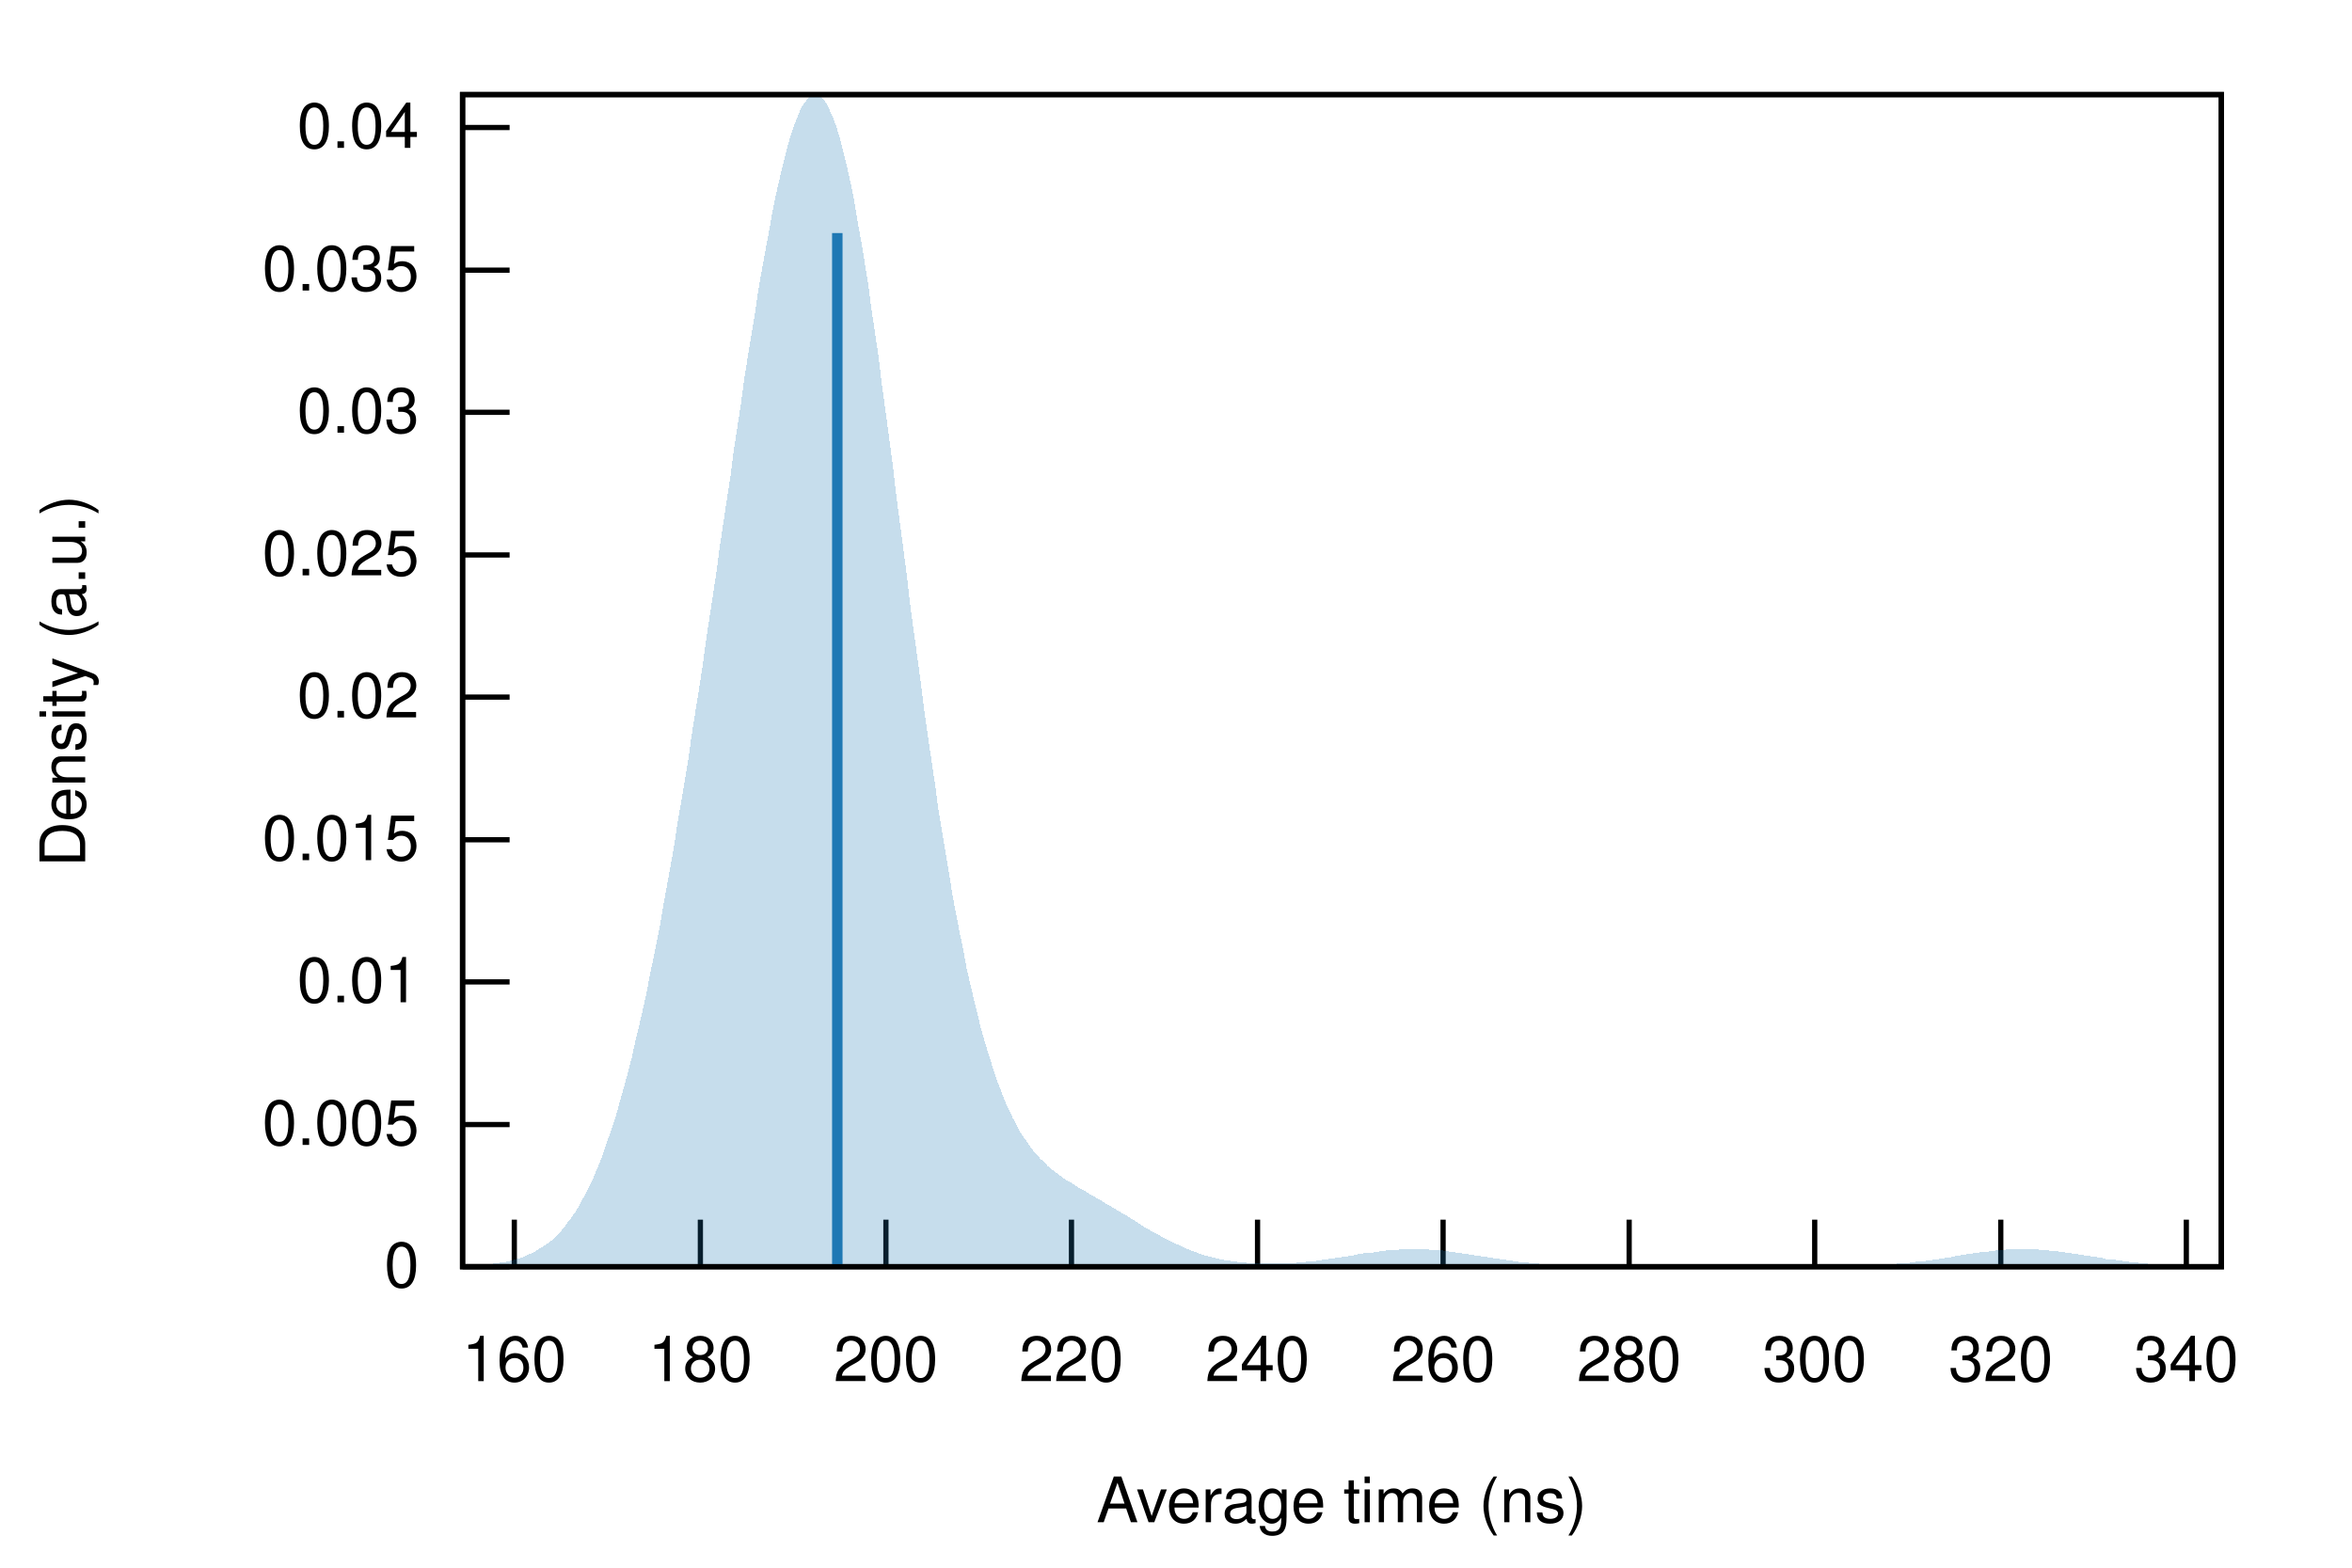
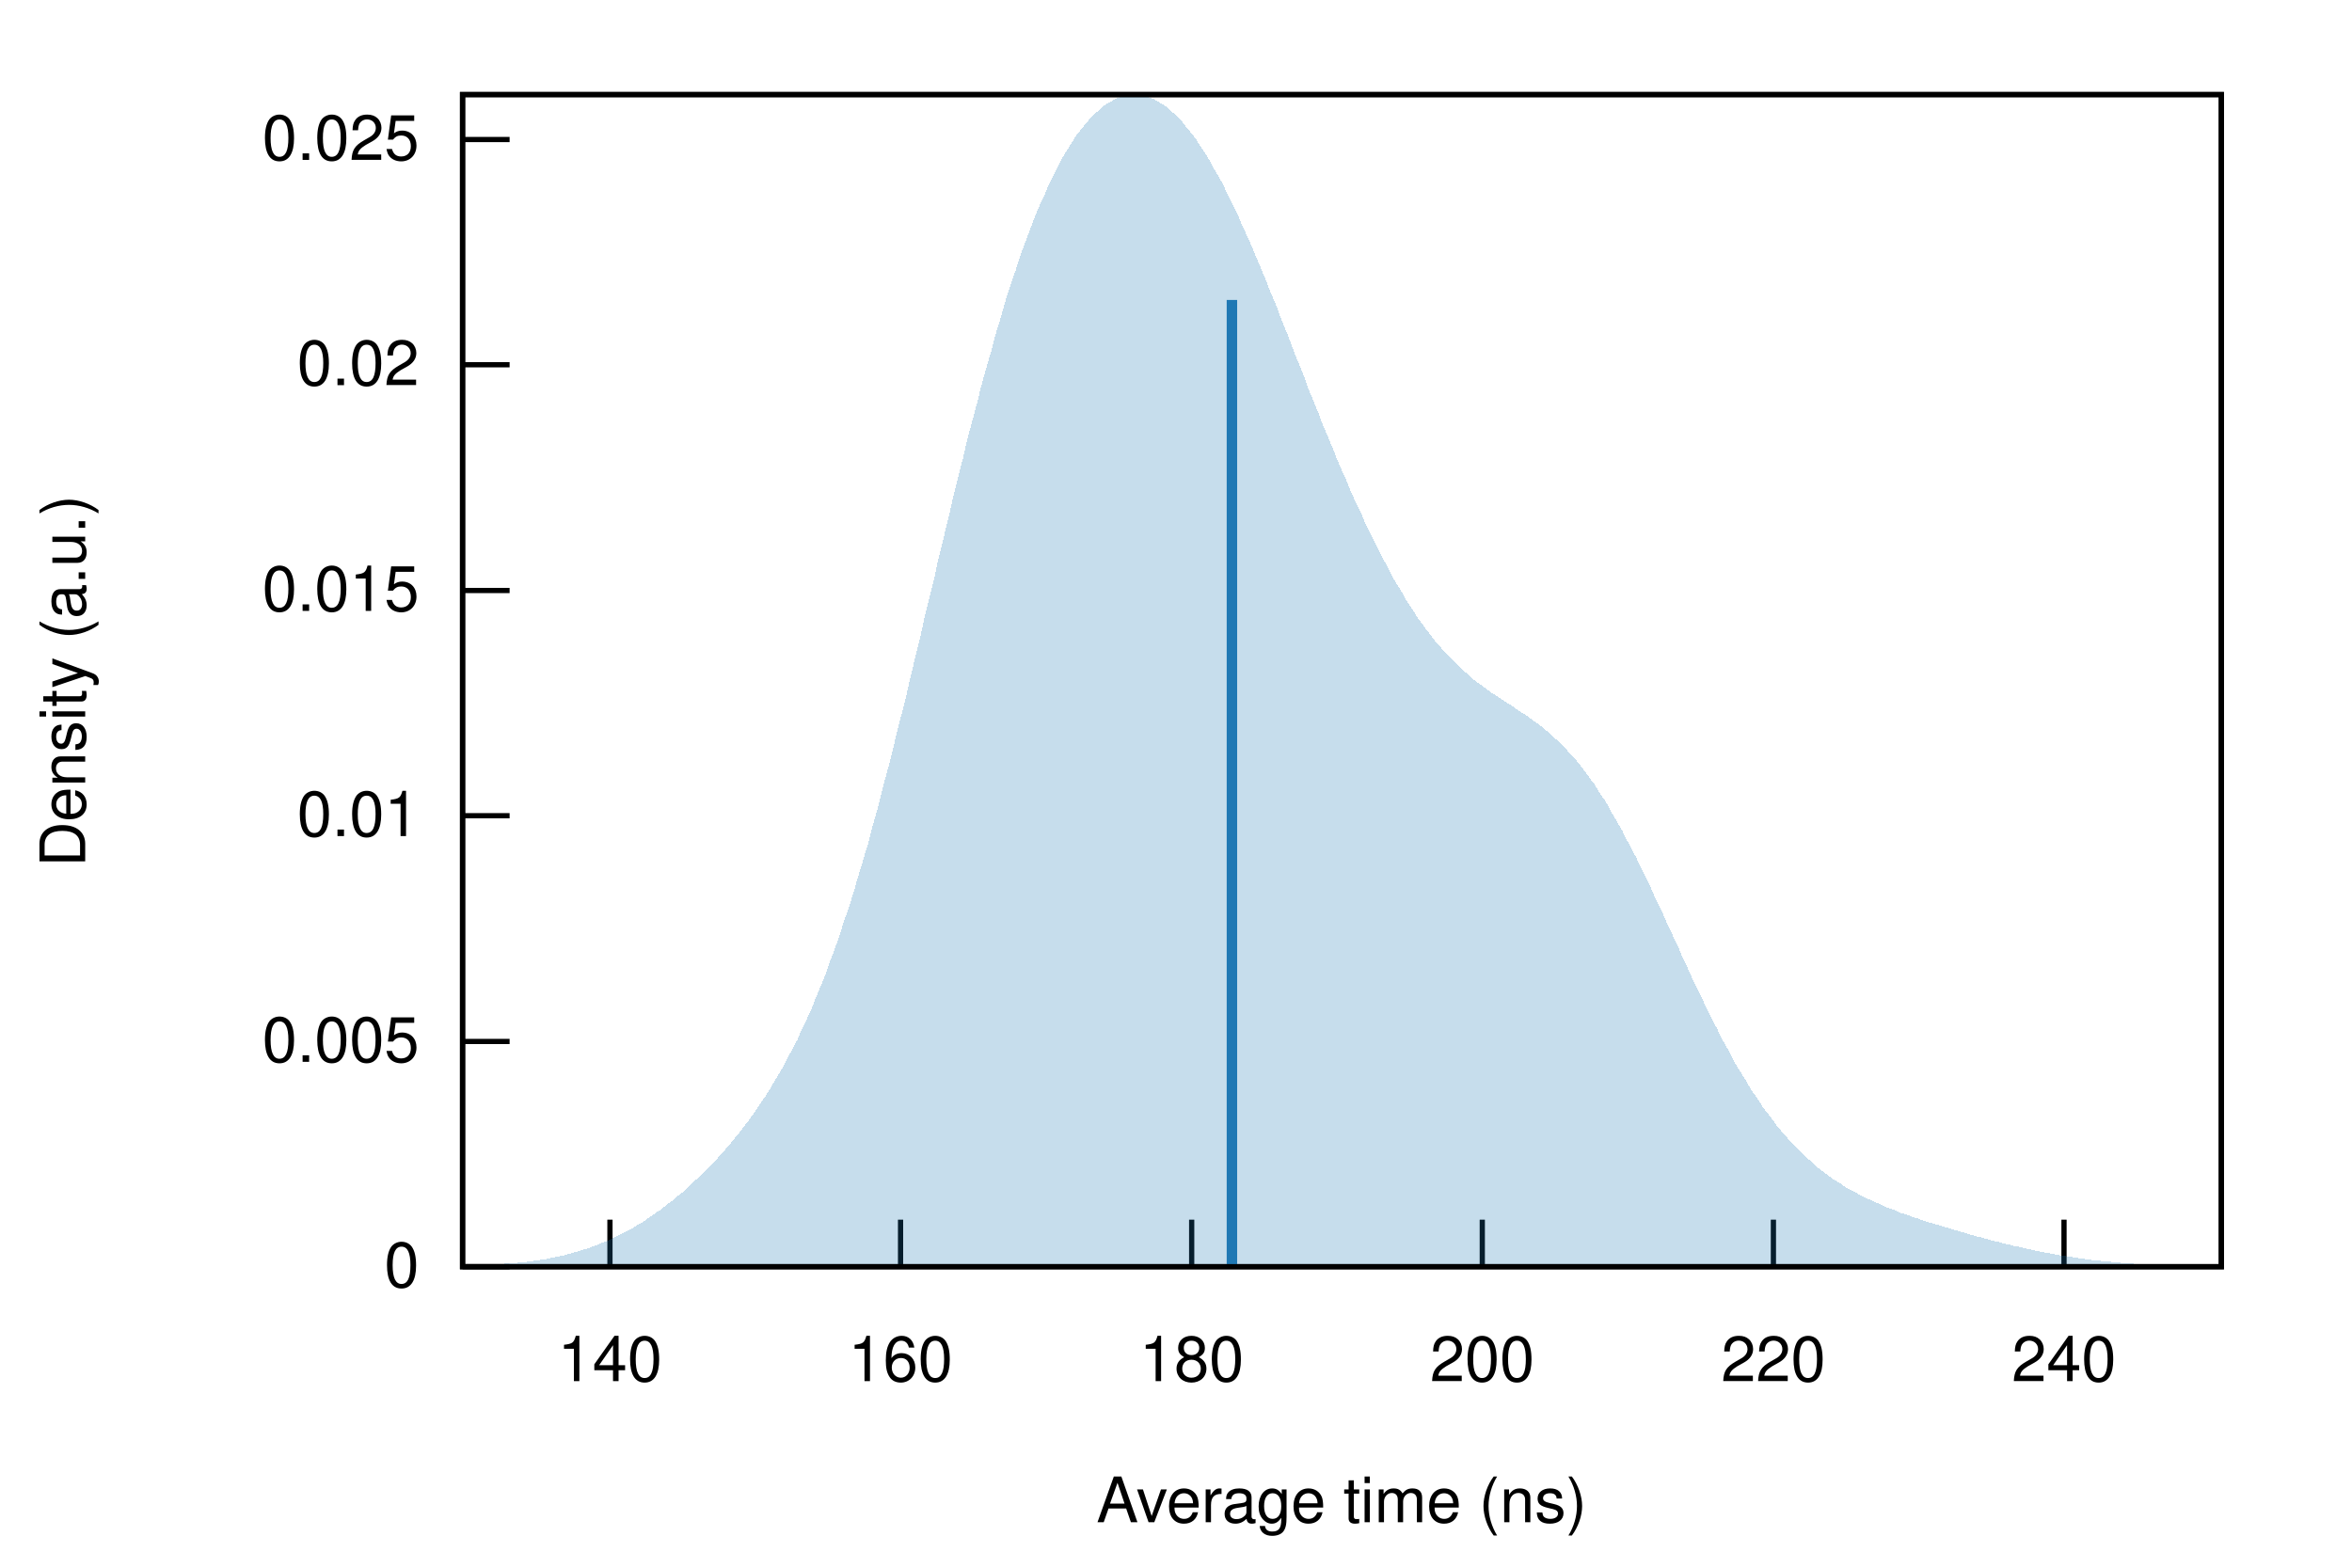
<svg xmlns="http://www.w3.org/2000/svg" xmlns:xlink="http://www.w3.org/1999/xlink" viewBox="0 0 450 300">
  <g id="gnuplot_canvas">
    <rect x="0" y="0" width="450" height="300" fill="none" />
    <defs>
      <circle id="gpDot" r="0.5" stroke-width="0.5" />
      <path id="gpPt0" stroke-width="0.222" stroke="currentColor" d="M-1,0 h2 M0,-1 v2" />
      <path id="gpPt1" stroke-width="0.222" stroke="currentColor" d="M-1,-1 L1,1 M1,-1 L-1,1" />
      <path id="gpPt2" stroke-width="0.222" stroke="currentColor" d="M-1,0 L1,0 M0,-1 L0,1 M-1,-1 L1,1 M-1,1 L1,-1" />
      <rect id="gpPt3" stroke-width="0.222" stroke="currentColor" x="-1" y="-1" width="2" height="2" />
      <rect id="gpPt4" stroke-width="0.222" stroke="currentColor" fill="currentColor" x="-1" y="-1" width="2" height="2" />
      <circle id="gpPt5" stroke-width="0.222" stroke="currentColor" cx="0" cy="0" r="1" />
      <use xlink:href="#gpPt5" id="gpPt6" fill="currentColor" stroke="none" />
      <path id="gpPt7" stroke-width="0.222" stroke="currentColor" d="M0,-1.33 L-1.33,0.67 L1.33,0.67 z" />
      <use xlink:href="#gpPt7" id="gpPt8" fill="currentColor" stroke="none" />
      <use xlink:href="#gpPt7" id="gpPt9" stroke="currentColor" transform="rotate(180)" />
      <use xlink:href="#gpPt9" id="gpPt10" fill="currentColor" stroke="none" />
      <use xlink:href="#gpPt3" id="gpPt11" stroke="currentColor" transform="rotate(45)" />
      <use xlink:href="#gpPt11" id="gpPt12" fill="currentColor" stroke="none" />
      <path id="gpPt13" stroke-width="0.222" stroke="currentColor" d="M0,1.330 L1.265,0.411 L0.782,-1.067 L-0.782,-1.076 L-1.265,0.411 z" />
      <use xlink:href="#gpPt13" id="gpPt14" fill="currentColor" stroke="none" />
      <filter id="textbox" filterUnits="objectBoundingBox" x="0" y="0" height="1" width="1">
        <feFlood flood-color="white" flood-opacity="1" result="bgnd" />
        <feComposite in="SourceGraphic" in2="bgnd" operator="atop" />
      </filter>
      <filter id="greybox" filterUnits="objectBoundingBox" x="0" y="0" height="1" width="1">
        <feFlood flood-color="lightgrey" flood-opacity="1" result="grey" />
        <feComposite in="SourceGraphic" in2="grey" operator="atop" />
      </filter>
    </defs>
    <g fill="none" color="white" stroke="currentColor" stroke-width="1.00" stroke-linecap="butt" stroke-linejoin="miter">
</g>
    <g fill="none" color="black" stroke="currentColor" stroke-width="1.00" stroke-linecap="butt" stroke-linejoin="miter">
      <path stroke="black" d="M88.5,242.4 L97.5,242.4  " />
      <g transform="translate(80.2,246.3)" stroke="none" fill="black" font-family="Helvetica" font-size="12.00" text-anchor="end">
        <text>
          <tspan font-family="Helvetica"> 0</tspan>
        </text>
      </g>
    </g>
    <g fill="none" color="black" stroke="currentColor" stroke-width="1.00" stroke-linecap="butt" stroke-linejoin="miter">
-       <path stroke="black" d="M88.5,215.2 L97.5,215.2  " />
-       <g transform="translate(80.2,219.1)" stroke="none" fill="black" font-family="Helvetica" font-size="12.00" text-anchor="end">
+       <path stroke="black" d="M88.5,199.3 L97.5,199.3  " />
+       <g transform="translate(80.2,203.2)" stroke="none" fill="black" font-family="Helvetica" font-size="12.00" text-anchor="end">
        <text>
          <tspan font-family="Helvetica"> 0.005</tspan>
        </text>
      </g>
    </g>
    <g fill="none" color="black" stroke="currentColor" stroke-width="1.00" stroke-linecap="butt" stroke-linejoin="miter">
-       <path stroke="black" d="M88.5,187.9 L97.5,187.9  " />
-       <g transform="translate(80.2,191.8)" stroke="none" fill="black" font-family="Helvetica" font-size="12.00" text-anchor="end">
+       <path stroke="black" d="M88.5,156.1 L97.5,156.1  " />
+       <g transform="translate(80.2,160.0)" stroke="none" fill="black" font-family="Helvetica" font-size="12.00" text-anchor="end">
        <text>
          <tspan font-family="Helvetica"> 0.01</tspan>
        </text>
      </g>
    </g>
    <g fill="none" color="black" stroke="currentColor" stroke-width="1.00" stroke-linecap="butt" stroke-linejoin="miter">
-       <path stroke="black" d="M88.5,160.7 L97.5,160.7  " />
-       <g transform="translate(80.2,164.6)" stroke="none" fill="black" font-family="Helvetica" font-size="12.00" text-anchor="end">
+       <path stroke="black" d="M88.5,113.0 L97.5,113.0  " />
+       <g transform="translate(80.2,116.9)" stroke="none" fill="black" font-family="Helvetica" font-size="12.00" text-anchor="end">
        <text>
          <tspan font-family="Helvetica"> 0.015</tspan>
        </text>
      </g>
    </g>
    <g fill="none" color="black" stroke="currentColor" stroke-width="1.00" stroke-linecap="butt" stroke-linejoin="miter">
-       <path stroke="black" d="M88.5,133.4 L97.5,133.4  " />
-       <g transform="translate(80.2,137.3)" stroke="none" fill="black" font-family="Helvetica" font-size="12.00" text-anchor="end">
+       <path stroke="black" d="M88.5,69.8 L97.5,69.8  " />
+       <g transform="translate(80.2,73.7)" stroke="none" fill="black" font-family="Helvetica" font-size="12.00" text-anchor="end">
        <text>
          <tspan font-family="Helvetica"> 0.02</tspan>
        </text>
      </g>
    </g>
    <g fill="none" color="black" stroke="currentColor" stroke-width="1.00" stroke-linecap="butt" stroke-linejoin="miter">
-       <path stroke="black" d="M88.5,106.2 L97.5,106.2  " />
-       <g transform="translate(80.2,110.1)" stroke="none" fill="black" font-family="Helvetica" font-size="12.00" text-anchor="end">
+       <path stroke="black" d="M88.5,26.7 L97.5,26.7  " />
+       <g transform="translate(80.2,30.6)" stroke="none" fill="black" font-family="Helvetica" font-size="12.00" text-anchor="end">
        <text>
          <tspan font-family="Helvetica"> 0.025</tspan>
        </text>
      </g>
    </g>
    <g fill="none" color="black" stroke="currentColor" stroke-width="1.00" stroke-linecap="butt" stroke-linejoin="miter">
-       <path stroke="black" d="M88.5,78.9 L97.5,78.9  " />
-       <g transform="translate(80.2,82.8)" stroke="none" fill="black" font-family="Helvetica" font-size="12.00" text-anchor="end">
+       <path stroke="black" d="M116.7,242.4 L116.7,233.4  " />
+       <g transform="translate(116.7,264.3)" stroke="none" fill="black" font-family="Helvetica" font-size="12.00" text-anchor="middle">
        <text>
-           <tspan font-family="Helvetica"> 0.03</tspan>
+           <tspan font-family="Helvetica"> 140</tspan>
        </text>
      </g>
    </g>
    <g fill="none" color="black" stroke="currentColor" stroke-width="1.00" stroke-linecap="butt" stroke-linejoin="miter">
-       <path stroke="black" d="M88.5,51.7 L97.5,51.7  " />
-       <g transform="translate(80.2,55.6)" stroke="none" fill="black" font-family="Helvetica" font-size="12.00" text-anchor="end">
-         <text>
-           <tspan font-family="Helvetica"> 0.035</tspan>
-         </text>
-       </g>
-     </g>
-     <g fill="none" color="black" stroke="currentColor" stroke-width="1.00" stroke-linecap="butt" stroke-linejoin="miter">
-       <path stroke="black" d="M88.5,24.4 L97.5,24.4  " />
-       <g transform="translate(80.2,28.3)" stroke="none" fill="black" font-family="Helvetica" font-size="12.00" text-anchor="end">
-         <text>
-           <tspan font-family="Helvetica"> 0.04</tspan>
-         </text>
-       </g>
-     </g>
-     <g fill="none" color="black" stroke="currentColor" stroke-width="1.00" stroke-linecap="butt" stroke-linejoin="miter">
-       <path stroke="black" d="M98.4,242.4 L98.4,233.4  " />
-       <g transform="translate(98.4,264.3)" stroke="none" fill="black" font-family="Helvetica" font-size="12.00" text-anchor="middle">
+       <path stroke="black" d="M172.3,242.4 L172.3,233.4  " />
+       <g transform="translate(172.3,264.3)" stroke="none" fill="black" font-family="Helvetica" font-size="12.00" text-anchor="middle">
        <text>
          <tspan font-family="Helvetica"> 160</tspan>
        </text>
      </g>
    </g>
    <g fill="none" color="black" stroke="currentColor" stroke-width="1.00" stroke-linecap="butt" stroke-linejoin="miter">
-       <path stroke="black" d="M134.0,242.4 L134.0,233.4  " />
-       <g transform="translate(134.0,264.3)" stroke="none" fill="black" font-family="Helvetica" font-size="12.00" text-anchor="middle">
+       <path stroke="black" d="M228.0,242.4 L228.0,233.4  " />
+       <g transform="translate(228.0,264.3)" stroke="none" fill="black" font-family="Helvetica" font-size="12.00" text-anchor="middle">
        <text>
          <tspan font-family="Helvetica"> 180</tspan>
        </text>
      </g>
    </g>
    <g fill="none" color="black" stroke="currentColor" stroke-width="1.00" stroke-linecap="butt" stroke-linejoin="miter">
-       <path stroke="black" d="M169.5,242.4 L169.5,233.4  " />
-       <g transform="translate(169.5,264.3)" stroke="none" fill="black" font-family="Helvetica" font-size="12.00" text-anchor="middle">
+       <path stroke="black" d="M283.6,242.4 L283.6,233.4  " />
+       <g transform="translate(283.6,264.3)" stroke="none" fill="black" font-family="Helvetica" font-size="12.00" text-anchor="middle">
        <text>
          <tspan font-family="Helvetica"> 200</tspan>
        </text>
      </g>
    </g>
    <g fill="none" color="black" stroke="currentColor" stroke-width="1.00" stroke-linecap="butt" stroke-linejoin="miter">
-       <path stroke="black" d="M205.0,242.4 L205.0,233.4  " />
-       <g transform="translate(205.0,264.3)" stroke="none" fill="black" font-family="Helvetica" font-size="12.00" text-anchor="middle">
+       <path stroke="black" d="M339.3,242.4 L339.3,233.4  " />
+       <g transform="translate(339.3,264.3)" stroke="none" fill="black" font-family="Helvetica" font-size="12.00" text-anchor="middle">
        <text>
          <tspan font-family="Helvetica"> 220</tspan>
        </text>
      </g>
    </g>
    <g fill="none" color="black" stroke="currentColor" stroke-width="1.00" stroke-linecap="butt" stroke-linejoin="miter">
-       <path stroke="black" d="M240.6,242.4 L240.6,233.4  " />
-       <g transform="translate(240.6,264.3)" stroke="none" fill="black" font-family="Helvetica" font-size="12.00" text-anchor="middle">
+       <path stroke="black" d="M394.9,242.4 L394.9,233.4  " />
+       <g transform="translate(394.9,264.3)" stroke="none" fill="black" font-family="Helvetica" font-size="12.00" text-anchor="middle">
        <text>
          <tspan font-family="Helvetica"> 240</tspan>
-         </text>
-       </g>
-     </g>
-     <g fill="none" color="black" stroke="currentColor" stroke-width="1.00" stroke-linecap="butt" stroke-linejoin="miter">
-       <path stroke="black" d="M276.1,242.4 L276.1,233.4  " />
-       <g transform="translate(276.1,264.3)" stroke="none" fill="black" font-family="Helvetica" font-size="12.00" text-anchor="middle">
-         <text>
-           <tspan font-family="Helvetica"> 260</tspan>
-         </text>
-       </g>
-     </g>
-     <g fill="none" color="black" stroke="currentColor" stroke-width="1.00" stroke-linecap="butt" stroke-linejoin="miter">
-       <path stroke="black" d="M311.7,242.4 L311.7,233.4  " />
-       <g transform="translate(311.7,264.3)" stroke="none" fill="black" font-family="Helvetica" font-size="12.00" text-anchor="middle">
-         <text>
-           <tspan font-family="Helvetica"> 280</tspan>
-         </text>
-       </g>
-     </g>
-     <g fill="none" color="black" stroke="currentColor" stroke-width="1.00" stroke-linecap="butt" stroke-linejoin="miter">
-       <path stroke="black" d="M347.2,242.4 L347.2,233.4  " />
-       <g transform="translate(347.2,264.3)" stroke="none" fill="black" font-family="Helvetica" font-size="12.00" text-anchor="middle">
-         <text>
-           <tspan font-family="Helvetica"> 300</tspan>
-         </text>
-       </g>
-     </g>
-     <g fill="none" color="black" stroke="currentColor" stroke-width="1.00" stroke-linecap="butt" stroke-linejoin="miter">
-       <path stroke="black" d="M382.8,242.4 L382.8,233.4  " />
-       <g transform="translate(382.8,264.3)" stroke="none" fill="black" font-family="Helvetica" font-size="12.00" text-anchor="middle">
-         <text>
-           <tspan font-family="Helvetica"> 320</tspan>
-         </text>
-       </g>
-     </g>
-     <g fill="none" color="black" stroke="currentColor" stroke-width="1.00" stroke-linecap="butt" stroke-linejoin="miter">
-       <path stroke="black" d="M418.3,242.4 L418.3,233.4  " />
-       <g transform="translate(418.3,264.3)" stroke="none" fill="black" font-family="Helvetica" font-size="12.00" text-anchor="middle">
-         <text>
-           <tspan font-family="Helvetica"> 340</tspan>
        </text>
      </g>
    </g>
    <g fill="none" color="black" stroke="currentColor" stroke-width="1.00" stroke-linecap="butt" stroke-linejoin="miter">
</g>
    <g fill="none" color="black" stroke="currentColor" stroke-width="1.00" stroke-linecap="butt" stroke-linejoin="miter">
      <path stroke="black" d="M88.5,18.1 L88.5,242.4 L425.0,242.4 L425.0,18.1 L88.5,18.1 Z  " />
    </g>
    <g fill="none" color="black" stroke="currentColor" stroke-width="1.00" stroke-linecap="butt" stroke-linejoin="miter">
      <g transform="translate(16.3,130.3) rotate(270)" stroke="none" fill="black" font-family="Helvetica" font-size="12.00" text-anchor="middle">
        <text>
          <tspan font-family="Helvetica">Density (a.u.)</tspan>
        </text>
      </g>
    </g>
    <g fill="none" color="black" stroke="currentColor" stroke-width="1.00" stroke-linecap="butt" stroke-linejoin="miter">
      <g transform="translate(256.7,291.3)" stroke="none" fill="black" font-family="Helvetica" font-size="12.00" text-anchor="middle">
        <text>
          <tspan font-family="Helvetica">Average time (ns)</tspan>
        </text>
      </g>
    </g>
    <g fill="none" color="black" stroke="currentColor" stroke-width="1.00" stroke-linecap="butt" stroke-linejoin="miter">
</g>
    <g id="gnuplot_plot_1">
      <g fill="none" color="black" stroke="currentColor" stroke-width="1.00" stroke-linecap="butt" stroke-linejoin="miter">
        <g stroke="none" shape-rendering="crispEdges">
-           <polygon fill="rgb( 31, 120, 180)" fill-opacity="0.25" points="88.5,242.3 89.2,242.2 89.8,242.2 90.5,242.2 91.2,242.1 91.9,242.1 92.5,242.0 93.2,242.0 93.9,241.9 94.6,241.8 95.2,241.7 95.9,241.6 96.6,241.5 97.3,241.4 97.9,241.2 98.6,241.0 99.3,240.8 100.0,240.6 100.6,240.3 101.3,240.0 102.0,239.7 102.7,239.3 103.3,238.9 104.0,238.5 104.7,238.0 105.4,237.5 106.0,236.9 106.7,236.2 107.4,235.5 108.1,234.7 108.7,233.8 109.4,232.9 110.1,231.9 110.8,230.8 111.4,229.6 112.1,228.3 112.8,227.0 113.5,225.5 114.1,224.0 114.8,222.3 115.5,220.5 116.1,218.6 116.8,216.7 117.5,214.6 118.2,212.3 118.8,210.0 119.5,207.6 120.2,205.0 120.9,202.3 121.5,199.5 122.2,196.6 122.9,193.6 123.6,190.5 124.2,187.3 124.9,183.9 125.6,180.5 126.3,176.9 126.9,173.3 127.6,169.5 128.3,165.7 129.0,161.7 129.6,157.7 130.3,153.6 131.0,149.5 131.7,145.2 132.3,140.9 133.0,136.5 133.7,132.1 134.4,127.6 135.0,123.1 135.7,118.5 136.4,113.9 137.1,109.3 137.7,104.7 138.4,100.0 139.1,95.4 139.8,90.8 140.4,86.1 141.1,81.6 141.8,77.0 142.4,72.5 143.1,68.1 143.8,63.8 144.5,59.6 145.1,55.4 145.8,51.5 146.5,47.6 147.2,43.9 147.8,40.4 148.5,37.1 149.2,34.0 149.9,31.2 150.5,28.6 151.2,26.2 151.9,24.1 152.6,22.3 153.2,20.8 153.9,19.7 154.6,18.8 155.3,18.3 155.9,18.1 156.6,18.3 157.3,18.8 158.0,19.6 158.6,20.8 159.3,22.3 160.0,24.2 160.7,26.4 161.3,28.9 162.0,31.7 162.7,34.8 163.4,38.2 164.0,41.9 164.7,45.8 165.4,50.0 166.1,54.3 166.7,58.9 167.4,63.6 168.1,68.4 168.7,73.4 169.4,78.5 170.1,83.7 170.8,88.9 171.4,94.2 172.1,99.5 172.8,104.8 173.5,110.1 174.1,115.4 174.8,120.6 175.5,125.7 176.2,130.8 176.8,135.8 177.5,140.7 178.2,145.4 178.9,150.1 179.5,154.6 180.2,158.9 180.9,163.1 181.6,167.2 182.2,171.1 182.9,174.8 183.6,178.4 184.3,181.8 184.9,185.1 185.6,188.2 186.3,191.1 187.0,193.9 187.6,196.5 188.3,199.0 189.0,201.3 189.7,203.5 190.3,205.5 191.0,207.4 191.7,209.2 192.3,210.8 193.0,212.3 193.7,213.8 194.4,215.1 195.0,216.3 195.7,217.4 196.4,218.4 197.1,219.4 197.7,220.2 198.4,221.0 199.1,221.8 199.8,222.4 200.4,223.1 201.1,223.7 201.8,224.2 202.5,224.7 203.1,225.2 203.8,225.7 204.5,226.1 205.2,226.5 205.8,226.9 206.5,227.4 207.2,227.7 207.9,228.1 208.5,228.5 209.2,228.9 209.9,229.3 210.6,229.7 211.2,230.1 211.9,230.5 212.6,230.9 213.3,231.3 213.9,231.7 214.6,232.1 215.3,232.5 216.0,232.9 216.6,233.3 217.3,233.7 218.0,234.2 218.6,234.6 219.3,235.0 220.0,235.4 220.7,235.8 221.3,236.1 222.0,236.5 222.7,236.9 223.4,237.2 224.0,237.6 224.7,237.9 225.4,238.2 226.1,238.5 226.7,238.8 227.4,239.1 228.1,239.4 228.8,239.6 229.4,239.9 230.1,240.1 230.8,240.3 231.5,240.5 232.1,240.6 232.8,240.8 233.5,241.0 234.2,241.1 234.8,241.2 235.5,241.3 236.2,241.4 236.9,241.5 237.5,241.6 238.2,241.6 238.9,241.7 239.6,241.7 240.2,241.8 240.9,241.8 241.6,241.8 242.3,241.8 242.9,241.8 243.6,241.8 244.3,241.8 244.9,241.8 245.6,241.8 246.3,241.7 247.0,241.7 247.6,241.7 248.3,241.6 249.0,241.5 249.7,241.5 250.3,241.4 251.0,241.3 251.7,241.3 252.4,241.2 253.0,241.1 253.7,241.0 254.4,240.9 255.1,240.8 255.7,240.7 256.4,240.6 257.1,240.5 257.8,240.4 258.4,240.3 259.1,240.2 259.8,240.0 260.5,239.9 261.1,239.8 261.8,239.7 262.5,239.7 263.2,239.6 263.8,239.5 264.5,239.4 265.2,239.3 265.9,239.3 266.5,239.2 267.2,239.2 267.9,239.1 268.6,239.1 269.2,239.1 269.9,239.0 270.6,239.0 271.2,239.1 271.9,239.1 272.6,239.1 273.3,239.1 273.9,239.2 274.6,239.2 275.3,239.3 276.0,239.3 276.6,239.4 277.3,239.5 278.0,239.6 278.7,239.7 279.3,239.8 280.0,239.9 280.7,240.0 281.4,240.1 282.0,240.2 282.7,240.3 283.4,240.4 284.1,240.5 284.7,240.6 285.4,240.7 286.1,240.8 286.8,240.9 287.4,241.0 288.1,241.1 288.8,241.2 289.5,241.3 290.1,241.4 290.8,241.5 291.5,241.6 292.2,241.6 292.8,241.7 293.5,241.8 294.2,241.8 294.9,241.9 295.5,241.9 296.2,242.0 296.9,242.0 297.5,242.1 298.2,242.1 298.9,242.1 299.6,242.2 300.2,242.2 300.9,242.2 301.6,242.2 302.3,242.3 302.9,242.3 303.6,242.3 304.3,242.3 305.0,242.3 305.6,242.3 306.3,242.3 307.0,242.3 307.7,242.4 308.3,242.4 309.0,242.4 309.7,242.4 310.4,242.4 311.0,242.4 311.7,242.4 312.4,242.4 313.1,242.4 313.7,242.4 314.4,242.4 315.1,242.4 315.8,242.4 316.4,242.4 317.1,242.4 317.8,242.4 318.5,242.4 319.1,242.4 319.8,242.4 320.5,242.4 321.2,242.4 321.8,242.4 322.5,242.4 323.2,242.4 323.8,242.4 324.5,242.4 325.2,242.4 325.9,242.4 326.5,242.4 327.2,242.4 327.9,242.4 328.6,242.4 329.2,242.4 329.9,242.4 330.6,242.4 331.3,242.4 331.9,242.4 332.6,242.4 333.3,242.4 334.0,242.4 334.6,242.4 335.3,242.4 336.0,242.4 336.7,242.4 337.3,242.4 338.0,242.4 338.7,242.4 339.4,242.4 340.0,242.4 340.7,242.4 341.4,242.4 342.1,242.4 342.7,242.4 343.4,242.4 344.1,242.4 344.8,242.4 345.4,242.4 346.1,242.4 346.8,242.4 347.4,242.4 348.1,242.4 348.8,242.4 349.5,242.4 350.1,242.4 350.8,242.3 351.5,242.3 352.2,242.3 352.8,242.3 353.5,242.3 354.2,242.3 354.9,242.3 355.5,242.2 356.2,242.2 356.9,242.2 357.6,242.2 358.2,242.1 358.9,242.1 359.6,242.1 360.3,242.0 360.9,242.0 361.6,241.9 362.3,241.9 363.0,241.8 363.6,241.8 364.3,241.7 365.0,241.7 365.7,241.6 366.3,241.5 367.0,241.4 367.7,241.3 368.4,241.3 369.0,241.2 369.7,241.1 370.4,241.0 371.1,240.9 371.7,240.8 372.4,240.7 373.1,240.6 373.7,240.5 374.4,240.3 375.1,240.2 375.8,240.1 376.4,240.0 377.1,239.9 377.8,239.8 378.5,239.7 379.1,239.6 379.8,239.5 380.5,239.5 381.2,239.4 381.8,239.3 382.5,239.2 383.2,239.2 383.9,239.1 384.5,239.1 385.2,239.1 385.9,239.1 386.6,239.0 387.2,239.0 387.9,239.1 388.6,239.1 389.3,239.1 389.9,239.1 390.6,239.2 391.3,239.2 392.0,239.3 392.6,239.4 393.3,239.4 394.0,239.5 394.7,239.6 395.3,239.7 396.0,239.8 396.7,239.9 397.4,240.0 398.0,240.1 398.7,240.2 399.4,240.3 400.0,240.4 400.7,240.5 401.4,240.6 402.1,240.7 402.7,240.9 403.4,241.0 404.1,241.1 404.8,241.1 405.4,241.2 406.1,241.3 406.8,241.4 407.5,241.5 408.1,241.6 408.8,241.6 409.5,241.7 410.2,241.8 410.8,241.8 411.5,241.9 412.2,241.9 412.9,242.0 413.5,242.0 414.2,242.1 414.9,242.1 415.6,242.1 416.2,242.2 416.9,242.2 417.6,242.2 418.3,242.2 418.9,242.3 419.6,242.3 420.3,242.3 421.0,242.3 421.6,242.3 422.3,242.3 423.0,242.3 423.7,242.3 424.3,242.4 425.0,242.4 425.0,242.4 424.3,242.4 423.7,242.4 423.0,242.4 422.3,242.4 421.6,242.4 421.0,242.4 420.3,242.4 419.6,242.4 418.9,242.4 418.3,242.4 417.6,242.4 416.9,242.4 416.2,242.4 415.6,242.4 414.9,242.4 414.2,242.4 413.5,242.4 412.9,242.4 412.2,242.4 411.5,242.4 410.8,242.4 410.2,242.4 409.5,242.4 408.8,242.4 408.1,242.4 407.5,242.4 406.8,242.4 406.1,242.4 405.4,242.4 404.8,242.4 404.1,242.4 403.4,242.4 402.7,242.4 402.1,242.4 401.4,242.4 400.7,242.4 400.0,242.4 399.4,242.4 398.7,242.4 398.0,242.4 397.4,242.4 396.7,242.4 396.0,242.4 395.3,242.4 394.7,242.4 394.0,242.4 393.3,242.4 392.6,242.4 392.0,242.4 391.3,242.4 390.6,242.4 389.9,242.4 389.3,242.4 388.6,242.4 387.9,242.4 387.2,242.4 386.6,242.4 385.9,242.4 385.2,242.4 384.5,242.4 383.9,242.4 383.2,242.4 382.5,242.4 381.8,242.4 381.2,242.4 380.5,242.4 379.8,242.4 379.1,242.4 378.5,242.4 377.8,242.4 377.1,242.4 376.4,242.4 375.8,242.4 375.1,242.4 374.4,242.4 373.7,242.4 373.1,242.4 372.4,242.4 371.7,242.4 371.1,242.4 370.4,242.4 369.7,242.4 369.0,242.4 368.4,242.4 367.7,242.4 367.0,242.4 366.3,242.4 365.7,242.4 365.0,242.4 364.3,242.4 363.6,242.4 363.0,242.4 362.3,242.4 361.6,242.4 360.9,242.4 360.3,242.4 359.6,242.4 358.9,242.4 358.2,242.4 357.6,242.4 356.9,242.4 356.2,242.4 355.5,242.4 354.9,242.4 354.2,242.4 353.5,242.4 352.8,242.4 352.2,242.4 351.5,242.4 350.8,242.4 350.1,242.4 349.5,242.4 348.8,242.4 348.1,242.4 347.4,242.4 346.8,242.4 346.1,242.4 345.4,242.4 344.8,242.4 344.1,242.4 343.4,242.4 342.7,242.4 342.1,242.4 341.4,242.4 340.7,242.4 340.0,242.4 339.4,242.4 338.7,242.4 338.0,242.4 337.3,242.4 336.7,242.4 336.0,242.4 335.3,242.4 334.6,242.4 334.0,242.4 333.3,242.4 332.6,242.4 331.9,242.4 331.3,242.4 330.6,242.4 329.9,242.4 329.2,242.4 328.6,242.4 327.9,242.4 327.2,242.4 326.5,242.4 325.9,242.4 325.2,242.4 324.5,242.4 323.8,242.4 323.2,242.4 322.5,242.4 321.8,242.4 321.2,242.4 320.5,242.4 319.8,242.4 319.1,242.4 318.5,242.4 317.8,242.4 317.1,242.4 316.4,242.4 315.8,242.4 315.1,242.4 314.4,242.4 313.7,242.4 313.1,242.4 312.4,242.4 311.7,242.4 311.0,242.4 310.4,242.4 309.7,242.4 309.0,242.4 308.3,242.4 307.7,242.4 307.0,242.4 306.3,242.4 305.6,242.4 305.0,242.4 304.3,242.4 303.6,242.4 302.9,242.4 302.3,242.4 301.6,242.4 300.9,242.4 300.2,242.4 299.6,242.4 298.9,242.4 298.2,242.4 297.5,242.4 296.9,242.4 296.2,242.4 295.5,242.4 294.9,242.4 294.2,242.4 293.5,242.4 292.8,242.4 292.2,242.4 291.5,242.4 290.8,242.4 290.1,242.4 289.5,242.4 288.8,242.4 288.1,242.4 287.4,242.4 286.8,242.4 286.1,242.4 285.4,242.4 284.7,242.4 284.1,242.4 283.4,242.4 282.7,242.4 282.0,242.4 281.4,242.4 280.7,242.4 280.0,242.4 279.3,242.4 278.7,242.4 278.0,242.4 277.3,242.4 276.6,242.4 276.0,242.4 275.3,242.4 274.6,242.4 273.9,242.4 273.3,242.4 272.6,242.4 271.9,242.4 271.2,242.4 270.6,242.4 269.9,242.4 269.2,242.4 268.6,242.4 267.9,242.4 267.2,242.4 266.5,242.4 265.9,242.4 265.2,242.4 264.5,242.4 263.8,242.4 263.2,242.4 262.5,242.4 261.8,242.4 261.1,242.4 260.5,242.4 259.8,242.4 259.1,242.4 258.4,242.4 257.8,242.4 257.1,242.4 256.4,242.4 255.7,242.4 255.1,242.4 254.4,242.4 253.7,242.4 253.0,242.4 252.4,242.4 251.7,242.4 251.0,242.4 250.3,242.4 249.7,242.4 249.0,242.4 248.3,242.4 247.6,242.4 247.0,242.4 246.3,242.4 245.6,242.4 244.9,242.4 244.3,242.4 243.6,242.4 242.9,242.4 242.3,242.4 241.6,242.4 240.9,242.4 240.2,242.4 239.6,242.4 238.9,242.4 238.2,242.4 237.5,242.4 236.9,242.4 236.2,242.4 235.5,242.4 234.8,242.4 234.2,242.4 233.5,242.4 232.8,242.4 232.1,242.4 231.5,242.4 230.8,242.4 230.1,242.4 229.4,242.4 228.8,242.4 228.1,242.4 227.4,242.4 226.7,242.4 226.1,242.4 225.4,242.4 224.7,242.4 224.0,242.4 223.4,242.4 222.7,242.4 222.0,242.4 221.3,242.4 220.7,242.4 220.0,242.4 219.3,242.4 218.6,242.4 218.0,242.4 217.3,242.4 216.6,242.4 216.0,242.4 215.3,242.4 214.6,242.4 213.9,242.4 213.3,242.4 212.6,242.4 211.9,242.4 211.2,242.4 210.6,242.4 209.9,242.4 209.2,242.4 208.5,242.4 207.9,242.4 207.2,242.4 206.5,242.4 205.8,242.4 205.2,242.4 204.5,242.4 203.8,242.4 203.1,242.4 202.5,242.4 201.8,242.4 201.1,242.4 200.4,242.4 199.8,242.4 199.1,242.4 198.4,242.4 197.7,242.4 197.1,242.4 196.4,242.4 195.7,242.4 195.0,242.4 194.4,242.4 193.7,242.4 193.0,242.4 192.3,242.4 191.7,242.4 191.0,242.4 190.3,242.4 189.7,242.4 189.0,242.4 188.3,242.4 187.6,242.4 187.0,242.4 186.3,242.4 185.6,242.4 184.9,242.4 184.3,242.4 183.6,242.4 182.9,242.4 182.2,242.4 181.6,242.4 180.9,242.4 180.2,242.4 179.5,242.4 178.9,242.4 178.2,242.4 177.5,242.4 176.8,242.4 176.2,242.4 175.5,242.4 174.8,242.4 174.1,242.4 173.5,242.4 172.8,242.4 172.1,242.4 171.4,242.4 170.8,242.4 170.1,242.4 169.4,242.4 168.7,242.4 168.1,242.4 167.4,242.4 166.7,242.4 166.1,242.4 165.4,242.4 164.7,242.4 164.0,242.4 163.4,242.4 162.7,242.4 162.0,242.4 161.3,242.4 160.7,242.4 160.0,242.4 159.3,242.4 158.6,242.4 158.0,242.4 157.3,242.4 156.6,242.4 155.9,242.4 155.3,242.4 154.6,242.4 153.9,242.4 153.2,242.4 152.6,242.4 151.9,242.4 151.2,242.4 150.5,242.4 149.9,242.4 149.2,242.4 148.5,242.4 147.8,242.4 147.2,242.4 146.5,242.4 145.8,242.4 145.1,242.4 144.5,242.4 143.8,242.4 143.1,242.4 142.4,242.4 141.8,242.4 141.1,242.4 140.4,242.4 139.8,242.4 139.1,242.4 138.4,242.4 137.7,242.4 137.1,242.4 136.4,242.4 135.7,242.4 135.0,242.4 134.4,242.4 133.7,242.4 133.0,242.4 132.3,242.4 131.7,242.4 131.0,242.4 130.3,242.4 129.6,242.4 129.0,242.4 128.3,242.4 127.6,242.4 126.9,242.4 126.3,242.4 125.6,242.4 124.9,242.4 124.2,242.4 123.6,242.4 122.9,242.4 122.2,242.4 121.5,242.4 120.9,242.4 120.2,242.4 119.5,242.4 118.8,242.4 118.2,242.4 117.5,242.4 116.8,242.4 116.1,242.4 115.5,242.4 114.8,242.4 114.1,242.4 113.5,242.4 112.8,242.4 112.1,242.4 111.4,242.4 110.8,242.4 110.1,242.4 109.4,242.4 108.7,242.4 108.1,242.4 107.4,242.4 106.7,242.4 106.0,242.4 105.4,242.4 104.7,242.4 104.0,242.4 103.3,242.4 102.7,242.4 102.0,242.4 101.3,242.4 100.6,242.4 100.0,242.4 99.3,242.4 98.6,242.4 97.9,242.4 97.3,242.4 96.6,242.4 95.9,242.4 95.2,242.4 94.6,242.4 93.9,242.4 93.2,242.4 92.5,242.4 91.9,242.4 91.2,242.4 90.5,242.4 89.8,242.4 89.2,242.4 88.5,242.4 " />
+           <polygon fill="rgb( 31, 120, 180)" fill-opacity="0.25" points="88.5,242.2 89.2,242.2 89.8,242.2 90.5,242.2 91.2,242.1 91.9,242.1 92.5,242.1 93.2,242.1 93.9,242.0 94.6,242.0 95.2,241.9 95.9,241.9 96.6,241.8 97.3,241.8 97.9,241.7 98.6,241.7 99.3,241.6 100.0,241.5 100.6,241.5 101.3,241.4 102.0,241.3 102.7,241.2 103.3,241.1 104.0,241.0 104.7,240.9 105.4,240.7 106.0,240.6 106.7,240.5 107.4,240.3 108.1,240.2 108.7,240.0 109.4,239.8 110.1,239.6 110.8,239.4 111.4,239.2 112.1,239.0 112.8,238.8 113.5,238.5 114.1,238.3 114.8,238.0 115.5,237.7 116.1,237.5 116.8,237.2 117.5,236.8 118.2,236.5 118.8,236.2 119.5,235.8 120.2,235.5 120.9,235.1 121.5,234.7 122.2,234.3 122.9,233.9 123.6,233.4 124.2,233.0 124.9,232.5 125.6,232.0 126.3,231.6 126.9,231.1 127.6,230.5 128.3,230.0 129.0,229.5 129.6,228.9 130.3,228.4 131.0,227.8 131.7,227.2 132.3,226.6 133.0,225.9 133.7,225.3 134.4,224.6 135.0,224.0 135.7,223.3 136.4,222.6 137.1,221.9 137.7,221.1 138.4,220.4 139.1,219.6 139.8,218.8 140.4,218.0 141.1,217.2 141.8,216.3 142.4,215.5 143.1,214.6 143.8,213.6 144.5,212.7 145.1,211.7 145.8,210.7 146.5,209.7 147.2,208.6 147.8,207.5 148.5,206.4 149.2,205.2 149.9,204.0 150.5,202.8 151.2,201.5 151.9,200.2 152.6,198.9 153.2,197.4 153.9,196.0 154.6,194.5 155.3,193.0 155.9,191.4 156.6,189.7 157.3,188.1 158.0,186.3 158.6,184.5 159.3,182.7 160.0,180.8 160.7,178.8 161.3,176.8 162.0,174.8 162.7,172.7 163.4,170.5 164.0,168.3 164.7,166.1 165.4,163.7 166.1,161.4 166.7,159.0 167.4,156.5 168.1,154.0 168.7,151.5 169.4,148.9 170.1,146.3 170.8,143.6 171.4,140.9 172.1,138.2 172.8,135.5 173.5,132.7 174.1,129.9 174.8,127.1 175.5,124.2 176.2,121.4 176.8,118.5 177.5,115.7 178.2,112.8 178.9,110.0 179.5,107.1 180.2,104.3 180.9,101.4 181.6,98.6 182.2,95.8 182.9,93.0 183.6,90.2 184.3,87.5 184.9,84.8 185.6,82.1 186.3,79.5 187.0,76.9 187.6,74.4 188.3,71.8 189.0,69.4 189.7,67.0 190.3,64.6 191.0,62.3 191.7,60.0 192.3,57.8 193.0,55.6 193.7,53.5 194.4,51.5 195.0,49.5 195.7,47.6 196.4,45.7 197.1,43.9 197.7,42.2 198.4,40.5 199.1,38.9 199.8,37.4 200.4,35.9 201.1,34.4 201.8,33.1 202.5,31.7 203.1,30.5 203.8,29.3 204.5,28.2 205.2,27.1 205.8,26.1 206.5,25.2 207.2,24.3 207.9,23.5 208.5,22.7 209.2,22.0 209.9,21.4 210.6,20.8 211.2,20.2 211.9,19.8 212.6,19.4 213.3,19.0 213.9,18.7 214.6,18.5 215.3,18.3 216.0,18.2 216.6,18.1 217.3,18.1 218.0,18.2 218.6,18.3 219.3,18.4 220.0,18.7 220.7,18.9 221.3,19.3 222.0,19.7 222.7,20.1 223.4,20.6 224.0,21.2 224.7,21.8 225.4,22.5 226.1,23.2 226.7,24.0 227.4,24.8 228.1,25.7 228.8,26.6 229.4,27.6 230.1,28.6 230.8,29.7 231.5,30.8 232.1,32.0 232.8,33.2 233.5,34.4 234.2,35.7 234.8,37.1 235.5,38.4 236.2,39.9 236.9,41.3 237.5,42.8 238.2,44.3 238.9,45.8 239.6,47.4 240.2,48.9 240.9,50.5 241.6,52.2 242.3,53.8 242.9,55.5 243.6,57.1 244.3,58.8 244.9,60.5 245.6,62.2 246.3,63.9 247.0,65.7 247.6,67.4 248.3,69.1 249.0,70.8 249.7,72.6 250.3,74.3 251.0,76.0 251.7,77.7 252.4,79.4 253.0,81.1 253.7,82.7 254.4,84.4 255.1,86.0 255.7,87.6 256.4,89.3 257.1,90.8 257.8,92.4 258.4,93.9 259.1,95.5 259.8,97.0 260.5,98.4 261.1,99.9 261.8,101.3 262.5,102.7 263.2,104.1 263.8,105.4 264.5,106.7 265.2,108.0 265.9,109.3 266.5,110.5 267.2,111.7 267.9,112.8 268.6,114.0 269.2,115.1 269.9,116.1 270.6,117.2 271.2,118.2 271.9,119.1 272.6,120.1 273.3,121.0 273.9,121.8 274.6,122.7 275.3,123.5 276.0,124.3 276.6,125.0 277.3,125.7 278.0,126.4 278.7,127.1 279.3,127.7 280.0,128.4 280.7,128.9 281.4,129.5 282.0,130.1 282.7,130.6 283.4,131.1 284.1,131.6 284.7,132.1 285.4,132.6 286.1,133.0 286.8,133.5 287.4,133.9 288.1,134.3 288.8,134.8 289.5,135.2 290.1,135.7 290.8,136.1 291.5,136.6 292.2,137.0 292.8,137.5 293.5,138.0 294.2,138.5 294.9,139.0 295.5,139.5 296.2,140.1 296.9,140.7 297.5,141.3 298.2,141.9 298.9,142.6 299.6,143.3 300.2,144.0 300.9,144.8 301.6,145.5 302.3,146.4 302.9,147.2 303.6,148.1 304.3,149.1 305.0,150.0 305.6,151.0 306.3,152.1 307.0,153.1 307.7,154.2 308.3,155.4 309.0,156.6 309.7,157.8 310.4,159.0 311.0,160.3 311.7,161.5 312.4,162.9 313.1,164.2 313.7,165.6 314.4,167.0 315.1,168.4 315.8,169.8 316.4,171.2 317.1,172.7 317.8,174.1 318.5,175.6 319.1,177.1 319.8,178.5 320.5,180.0 321.2,181.5 321.8,183.0 322.5,184.4 323.2,185.9 323.8,187.3 324.5,188.7 325.2,190.2 325.9,191.6 326.5,193.0 327.2,194.3 327.9,195.7 328.6,197.0 329.2,198.3 329.9,199.6 330.6,200.8 331.3,202.1 331.9,203.3 332.6,204.5 333.3,205.6 334.0,206.7 334.6,207.8 335.3,208.9 336.0,209.9 336.7,210.9 337.3,211.9 338.0,212.8 338.7,213.7 339.4,214.6 340.0,215.5 340.7,216.3 341.4,217.1 342.1,217.9 342.7,218.6 343.4,219.3 344.1,220.0 344.8,220.7 345.4,221.3 346.1,221.9 346.8,222.5 347.4,223.1 348.1,223.7 348.8,224.2 349.5,224.7 350.1,225.2 350.8,225.7 351.5,226.1 352.2,226.5 352.8,227.0 353.5,227.4 354.2,227.8 354.9,228.1 355.5,228.5 356.2,228.9 356.9,229.2 357.6,229.5 358.2,229.8 358.9,230.1 359.6,230.4 360.3,230.7 360.9,231.0 361.6,231.3 362.3,231.5 363.0,231.8 363.6,232.1 364.3,232.3 365.0,232.5 365.7,232.8 366.3,233.0 367.0,233.2 367.7,233.5 368.4,233.7 369.0,233.9 369.7,234.1 370.4,234.3 371.1,234.5 371.7,234.7 372.4,234.9 373.1,235.1 373.7,235.3 374.4,235.5 375.1,235.7 375.8,235.9 376.4,236.1 377.1,236.3 377.8,236.5 378.5,236.7 379.1,236.8 379.8,237.0 380.5,237.2 381.2,237.4 381.8,237.6 382.5,237.7 383.2,237.9 383.9,238.1 384.5,238.2 385.2,238.4 385.9,238.5 386.6,238.7 387.2,238.8 387.9,239.0 388.6,239.1 389.3,239.3 389.9,239.4 390.6,239.6 391.3,239.7 392.0,239.8 392.6,239.9 393.3,240.1 394.0,240.2 394.7,240.3 395.3,240.4 396.0,240.5 396.7,240.6 397.4,240.7 398.0,240.8 398.7,240.9 399.4,241.0 400.0,241.1 400.7,241.2 401.4,241.2 402.1,241.3 402.7,241.4 403.4,241.4 404.1,241.5 404.8,241.6 405.4,241.6 406.1,241.7 406.8,241.7 407.5,241.8 408.1,241.8 408.8,241.9 409.5,241.9 410.2,241.9 410.8,242.0 411.5,242.0 412.2,242.0 412.9,242.1 413.5,242.1 414.2,242.1 414.9,242.1 415.6,242.2 416.2,242.2 416.9,242.2 417.6,242.2 418.3,242.2 418.9,242.3 419.6,242.3 420.3,242.3 421.0,242.3 421.6,242.3 422.3,242.3 423.0,242.3 423.7,242.3 424.3,242.3 425.0,242.3 425.0,242.4 424.3,242.4 423.7,242.4 423.0,242.4 422.3,242.4 421.6,242.4 421.0,242.4 420.3,242.4 419.6,242.4 418.9,242.4 418.3,242.4 417.6,242.4 416.9,242.4 416.2,242.4 415.6,242.4 414.9,242.4 414.2,242.4 413.5,242.4 412.9,242.4 412.2,242.4 411.5,242.4 410.8,242.4 410.2,242.4 409.5,242.4 408.8,242.4 408.1,242.4 407.5,242.4 406.8,242.4 406.1,242.4 405.4,242.4 404.8,242.4 404.1,242.4 403.4,242.4 402.7,242.4 402.1,242.4 401.4,242.4 400.7,242.4 400.0,242.4 399.4,242.4 398.7,242.4 398.0,242.4 397.4,242.4 396.7,242.4 396.0,242.4 395.3,242.4 394.7,242.4 394.0,242.4 393.3,242.4 392.6,242.4 392.0,242.4 391.3,242.4 390.6,242.4 389.9,242.4 389.3,242.4 388.6,242.4 387.9,242.4 387.2,242.4 386.6,242.4 385.9,242.4 385.2,242.4 384.5,242.4 383.9,242.4 383.2,242.4 382.5,242.4 381.8,242.4 381.2,242.4 380.5,242.4 379.8,242.4 379.1,242.4 378.5,242.4 377.8,242.4 377.1,242.4 376.4,242.4 375.8,242.4 375.1,242.4 374.4,242.4 373.7,242.4 373.1,242.4 372.4,242.4 371.7,242.4 371.1,242.4 370.4,242.4 369.7,242.4 369.0,242.4 368.4,242.4 367.7,242.4 367.0,242.4 366.3,242.4 365.7,242.4 365.0,242.4 364.3,242.4 363.6,242.4 363.0,242.4 362.3,242.4 361.6,242.4 360.9,242.4 360.3,242.4 359.6,242.4 358.9,242.4 358.2,242.4 357.6,242.4 356.9,242.4 356.2,242.4 355.5,242.4 354.9,242.4 354.2,242.4 353.5,242.4 352.8,242.4 352.2,242.4 351.5,242.4 350.8,242.4 350.1,242.4 349.5,242.4 348.8,242.4 348.1,242.4 347.4,242.4 346.8,242.4 346.1,242.4 345.4,242.4 344.8,242.4 344.1,242.4 343.4,242.4 342.7,242.4 342.1,242.4 341.4,242.4 340.7,242.4 340.0,242.4 339.4,242.4 338.7,242.4 338.0,242.4 337.3,242.4 336.7,242.4 336.0,242.4 335.3,242.4 334.6,242.4 334.0,242.4 333.3,242.4 332.6,242.4 331.9,242.4 331.3,242.4 330.6,242.4 329.9,242.4 329.2,242.4 328.6,242.4 327.9,242.4 327.2,242.4 326.5,242.4 325.9,242.4 325.2,242.4 324.5,242.4 323.8,242.4 323.2,242.4 322.5,242.4 321.8,242.4 321.2,242.4 320.5,242.4 319.8,242.4 319.1,242.4 318.5,242.4 317.8,242.4 317.1,242.4 316.4,242.4 315.8,242.4 315.1,242.4 314.4,242.4 313.7,242.4 313.1,242.4 312.4,242.4 311.7,242.4 311.0,242.4 310.4,242.4 309.7,242.4 309.0,242.4 308.3,242.4 307.7,242.4 307.0,242.4 306.3,242.4 305.6,242.4 305.0,242.4 304.3,242.4 303.6,242.4 302.9,242.4 302.3,242.4 301.6,242.4 300.9,242.4 300.2,242.4 299.6,242.4 298.9,242.4 298.2,242.4 297.5,242.4 296.9,242.4 296.2,242.4 295.5,242.4 294.9,242.4 294.2,242.4 293.5,242.4 292.8,242.4 292.2,242.4 291.5,242.4 290.8,242.4 290.1,242.4 289.5,242.4 288.8,242.4 288.1,242.4 287.4,242.4 286.8,242.4 286.1,242.4 285.4,242.4 284.7,242.4 284.1,242.4 283.4,242.4 282.7,242.4 282.0,242.4 281.4,242.4 280.7,242.4 280.0,242.4 279.3,242.4 278.7,242.4 278.0,242.4 277.3,242.4 276.6,242.4 276.0,242.4 275.3,242.4 274.6,242.4 273.9,242.4 273.3,242.4 272.6,242.4 271.9,242.4 271.2,242.4 270.6,242.4 269.9,242.4 269.2,242.4 268.6,242.4 267.9,242.4 267.2,242.4 266.5,242.4 265.9,242.4 265.2,242.4 264.5,242.4 263.8,242.4 263.2,242.4 262.5,242.4 261.8,242.4 261.1,242.4 260.5,242.4 259.8,242.4 259.1,242.4 258.4,242.4 257.8,242.4 257.1,242.4 256.4,242.4 255.7,242.4 255.1,242.4 254.4,242.4 253.7,242.4 253.0,242.4 252.4,242.4 251.7,242.4 251.0,242.4 250.3,242.4 249.7,242.4 249.0,242.4 248.3,242.4 247.6,242.4 247.0,242.4 246.3,242.4 245.6,242.4 244.9,242.4 244.3,242.4 243.6,242.4 242.9,242.4 242.3,242.4 241.6,242.4 240.9,242.4 240.2,242.4 239.6,242.4 238.9,242.4 238.2,242.4 237.5,242.4 236.9,242.4 236.2,242.4 235.5,242.4 234.8,242.4 234.2,242.4 233.5,242.4 232.8,242.4 232.1,242.4 231.5,242.4 230.8,242.4 230.1,242.4 229.4,242.4 228.8,242.4 228.1,242.4 227.4,242.4 226.7,242.4 226.1,242.4 225.4,242.4 224.7,242.4 224.0,242.4 223.4,242.4 222.7,242.4 222.0,242.4 221.3,242.4 220.7,242.4 220.0,242.4 219.3,242.4 218.6,242.4 218.0,242.4 217.3,242.4 216.6,242.4 216.0,242.4 215.3,242.4 214.6,242.4 213.9,242.4 213.3,242.4 212.6,242.4 211.9,242.4 211.2,242.4 210.6,242.4 209.9,242.4 209.2,242.4 208.5,242.4 207.9,242.4 207.2,242.4 206.5,242.4 205.8,242.4 205.2,242.4 204.5,242.4 203.8,242.4 203.1,242.4 202.5,242.4 201.8,242.4 201.1,242.4 200.4,242.4 199.8,242.4 199.1,242.4 198.4,242.4 197.7,242.4 197.1,242.4 196.4,242.4 195.7,242.4 195.0,242.4 194.4,242.4 193.7,242.4 193.0,242.4 192.3,242.4 191.7,242.4 191.0,242.4 190.3,242.4 189.7,242.4 189.0,242.4 188.3,242.4 187.6,242.4 187.0,242.4 186.3,242.4 185.6,242.4 184.9,242.4 184.3,242.4 183.6,242.4 182.9,242.4 182.2,242.4 181.6,242.4 180.9,242.4 180.2,242.4 179.5,242.4 178.9,242.4 178.2,242.4 177.5,242.4 176.8,242.4 176.2,242.4 175.5,242.4 174.8,242.4 174.1,242.4 173.5,242.4 172.8,242.4 172.1,242.4 171.4,242.4 170.8,242.4 170.1,242.4 169.4,242.4 168.7,242.4 168.1,242.4 167.4,242.4 166.7,242.4 166.1,242.4 165.4,242.4 164.7,242.4 164.0,242.4 163.4,242.4 162.7,242.4 162.0,242.4 161.3,242.4 160.7,242.4 160.0,242.4 159.3,242.4 158.6,242.4 158.0,242.4 157.3,242.4 156.6,242.4 155.9,242.4 155.3,242.4 154.6,242.4 153.9,242.4 153.2,242.4 152.6,242.4 151.9,242.4 151.2,242.4 150.5,242.4 149.9,242.4 149.2,242.4 148.5,242.4 147.8,242.4 147.2,242.4 146.5,242.4 145.8,242.4 145.1,242.4 144.5,242.4 143.8,242.4 143.1,242.4 142.4,242.4 141.8,242.4 141.1,242.4 140.4,242.4 139.8,242.4 139.1,242.4 138.4,242.4 137.7,242.4 137.1,242.4 136.4,242.4 135.7,242.4 135.0,242.4 134.4,242.4 133.7,242.4 133.0,242.4 132.3,242.4 131.7,242.4 131.0,242.4 130.3,242.4 129.6,242.4 129.0,242.4 128.3,242.4 127.6,242.4 126.9,242.4 126.3,242.4 125.6,242.4 124.9,242.4 124.2,242.4 123.6,242.4 122.9,242.4 122.2,242.4 121.5,242.4 120.9,242.4 120.2,242.4 119.5,242.4 118.8,242.4 118.2,242.4 117.5,242.4 116.8,242.4 116.1,242.4 115.5,242.4 114.8,242.4 114.1,242.4 113.5,242.4 112.8,242.4 112.1,242.4 111.4,242.4 110.8,242.4 110.1,242.4 109.4,242.4 108.7,242.4 108.1,242.4 107.4,242.4 106.7,242.4 106.0,242.4 105.4,242.4 104.7,242.4 104.0,242.4 103.3,242.4 102.7,242.4 102.0,242.4 101.3,242.4 100.6,242.4 100.0,242.4 99.3,242.4 98.6,242.4 97.9,242.4 97.3,242.4 96.6,242.4 95.9,242.4 95.2,242.4 94.6,242.4 93.9,242.4 93.2,242.4 92.5,242.4 91.9,242.4 91.2,242.4 90.5,242.4 89.8,242.4 89.2,242.4 88.5,242.4 " />
        </g>
      </g>
    </g>
    <g id="gnuplot_plot_2">
      <g fill="none" color="white" stroke="rgb( 31, 120, 180)" stroke-width="2.00" stroke-linecap="butt" stroke-linejoin="miter">
</g>
      <g fill="none" color="black" stroke="currentColor" stroke-width="2.00" stroke-linecap="butt" stroke-linejoin="miter">
-         <path stroke="rgb( 31, 120, 180)" d="M160.2,242.4 L160.2,44.6  " />
+         <path stroke="rgb( 31, 120, 180)" d="M235.7,242.4 L235.7,57.4  " />
      </g>
    </g>
    <g fill="none" color="black" stroke="currentColor" stroke-width="2.00" stroke-linecap="butt" stroke-linejoin="miter">
</g>
    <g fill="none" color="black" stroke="black" stroke-width="1.00" stroke-linecap="butt" stroke-linejoin="miter">
</g>
    <g fill="none" color="black" stroke="currentColor" stroke-width="1.00" stroke-linecap="butt" stroke-linejoin="miter">
      <path stroke="black" d="M88.5,18.1 L88.5,242.4 L425.0,242.4 L425.0,18.1 L88.5,18.1 Z  " />
    </g>
    <g fill="none" color="black" stroke="currentColor" stroke-width="1.00" stroke-linecap="butt" stroke-linejoin="miter">
</g>
  </g>
</svg>
